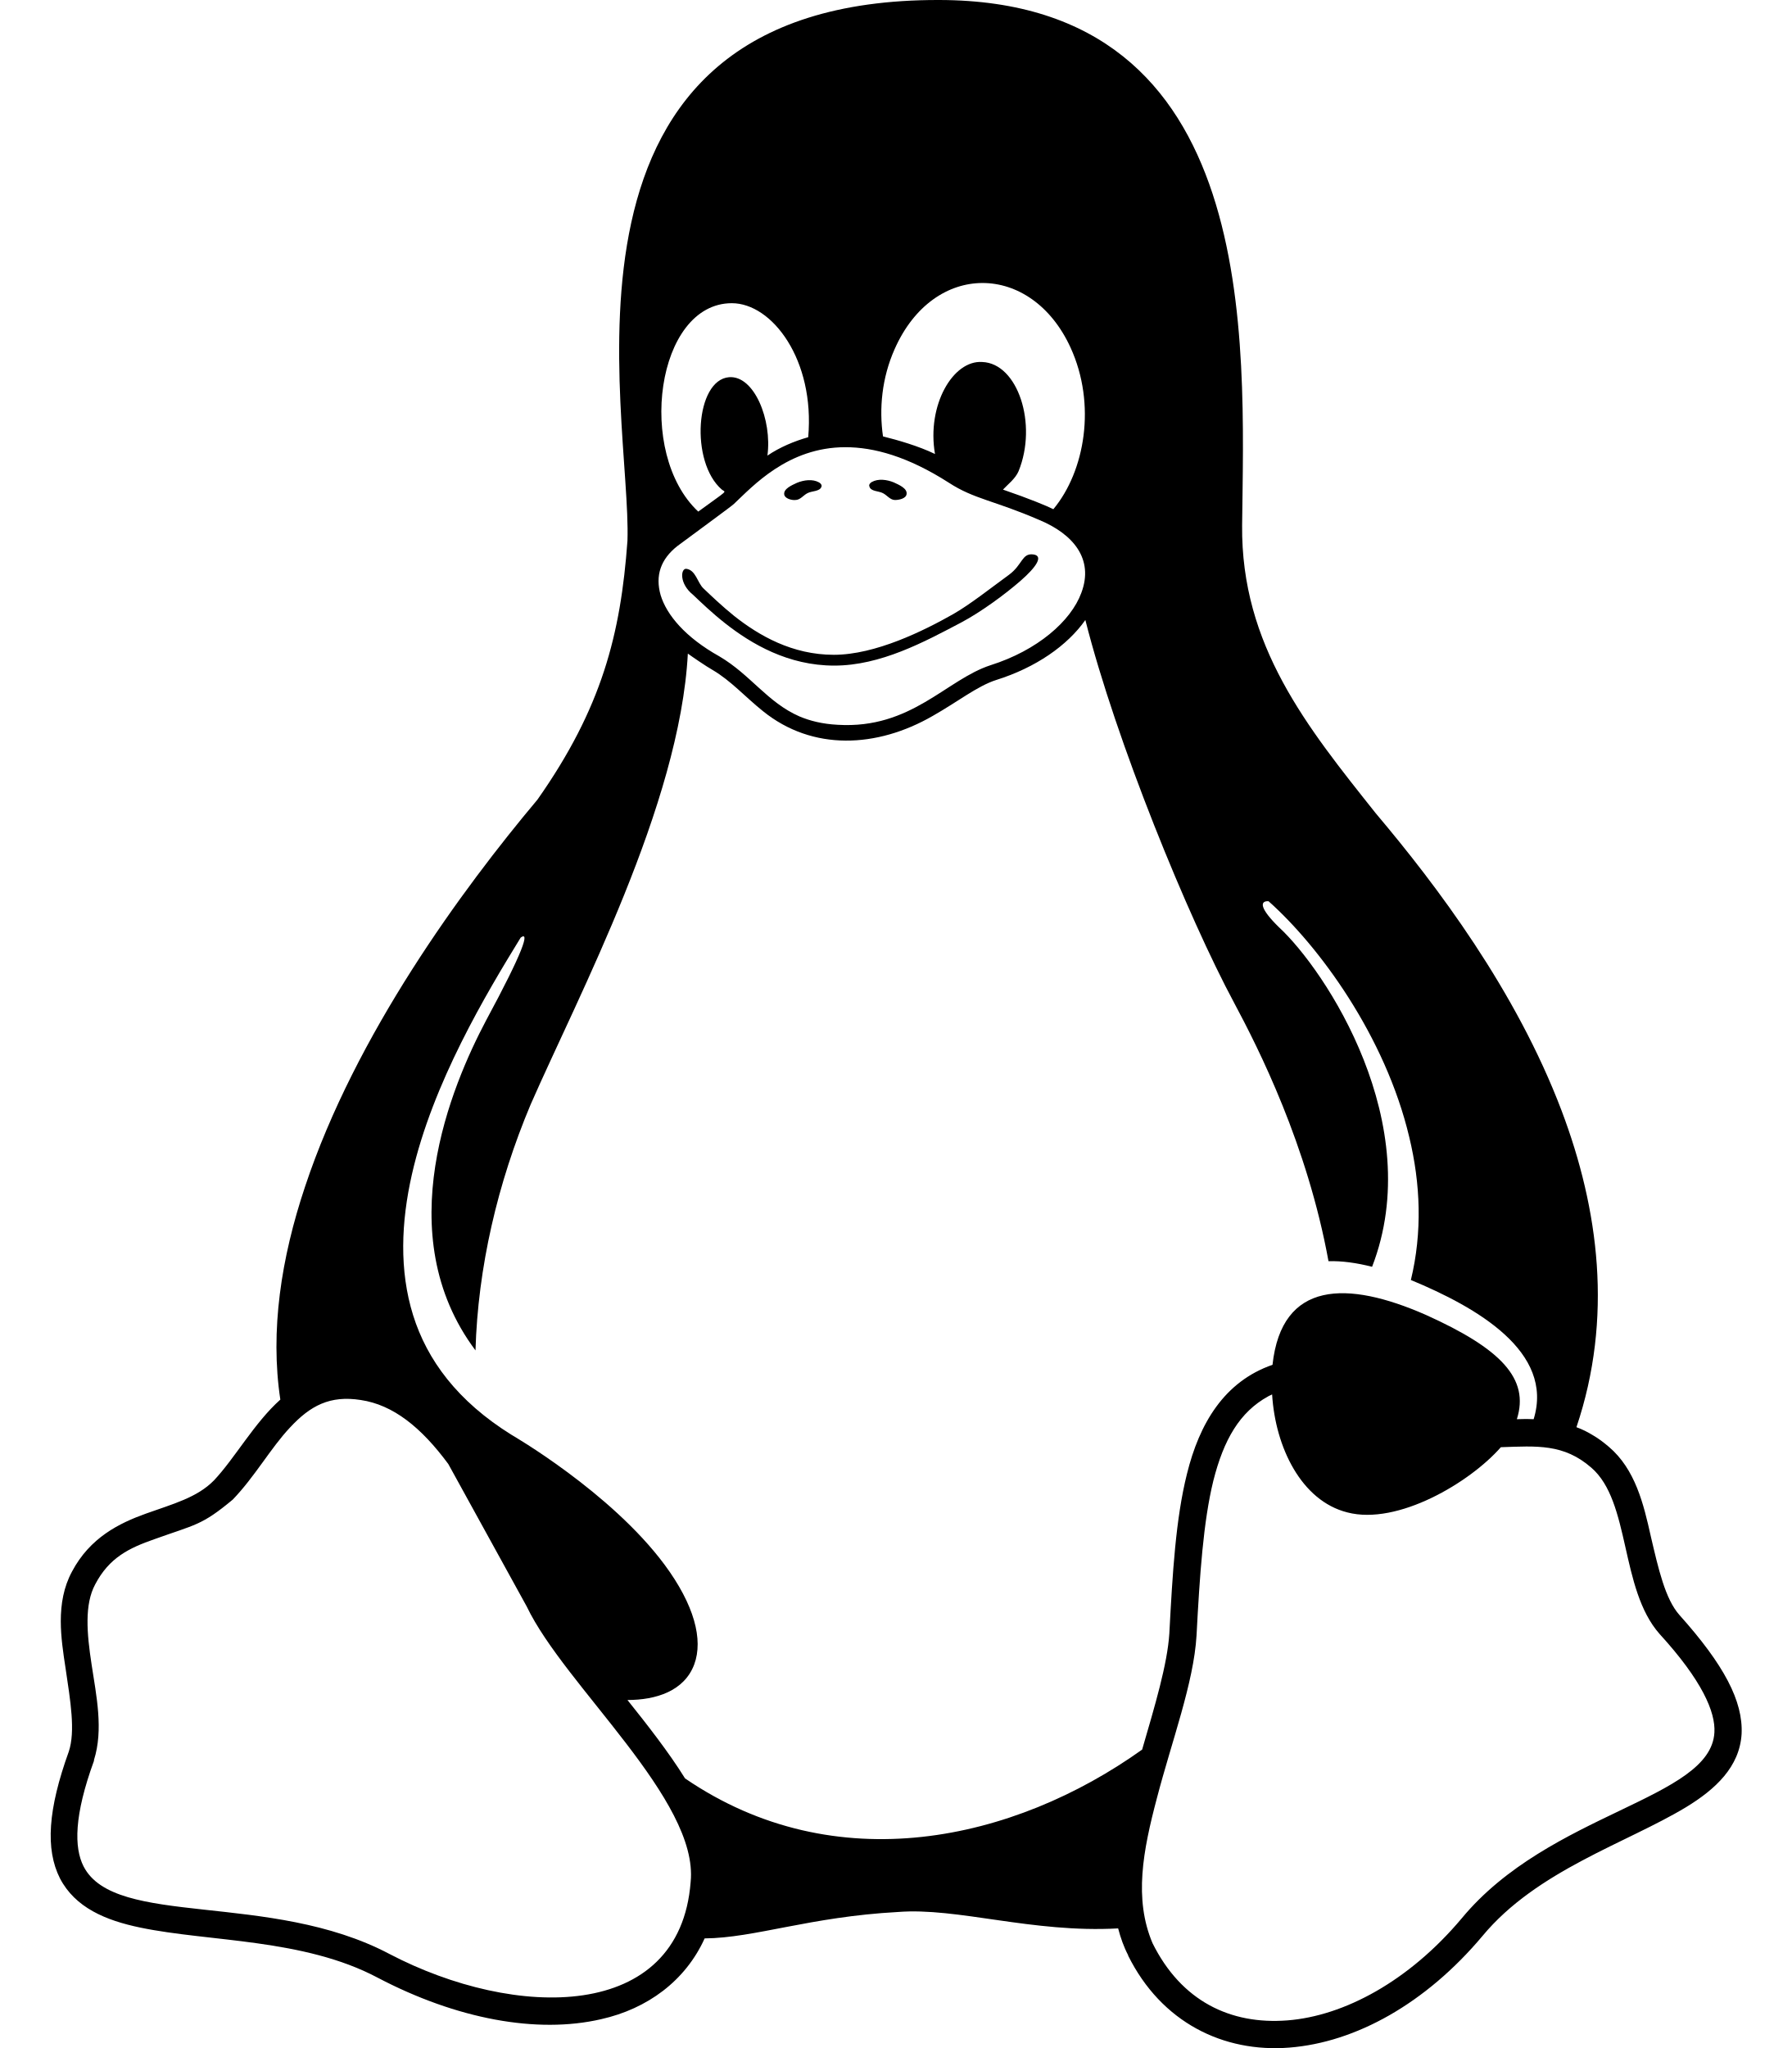
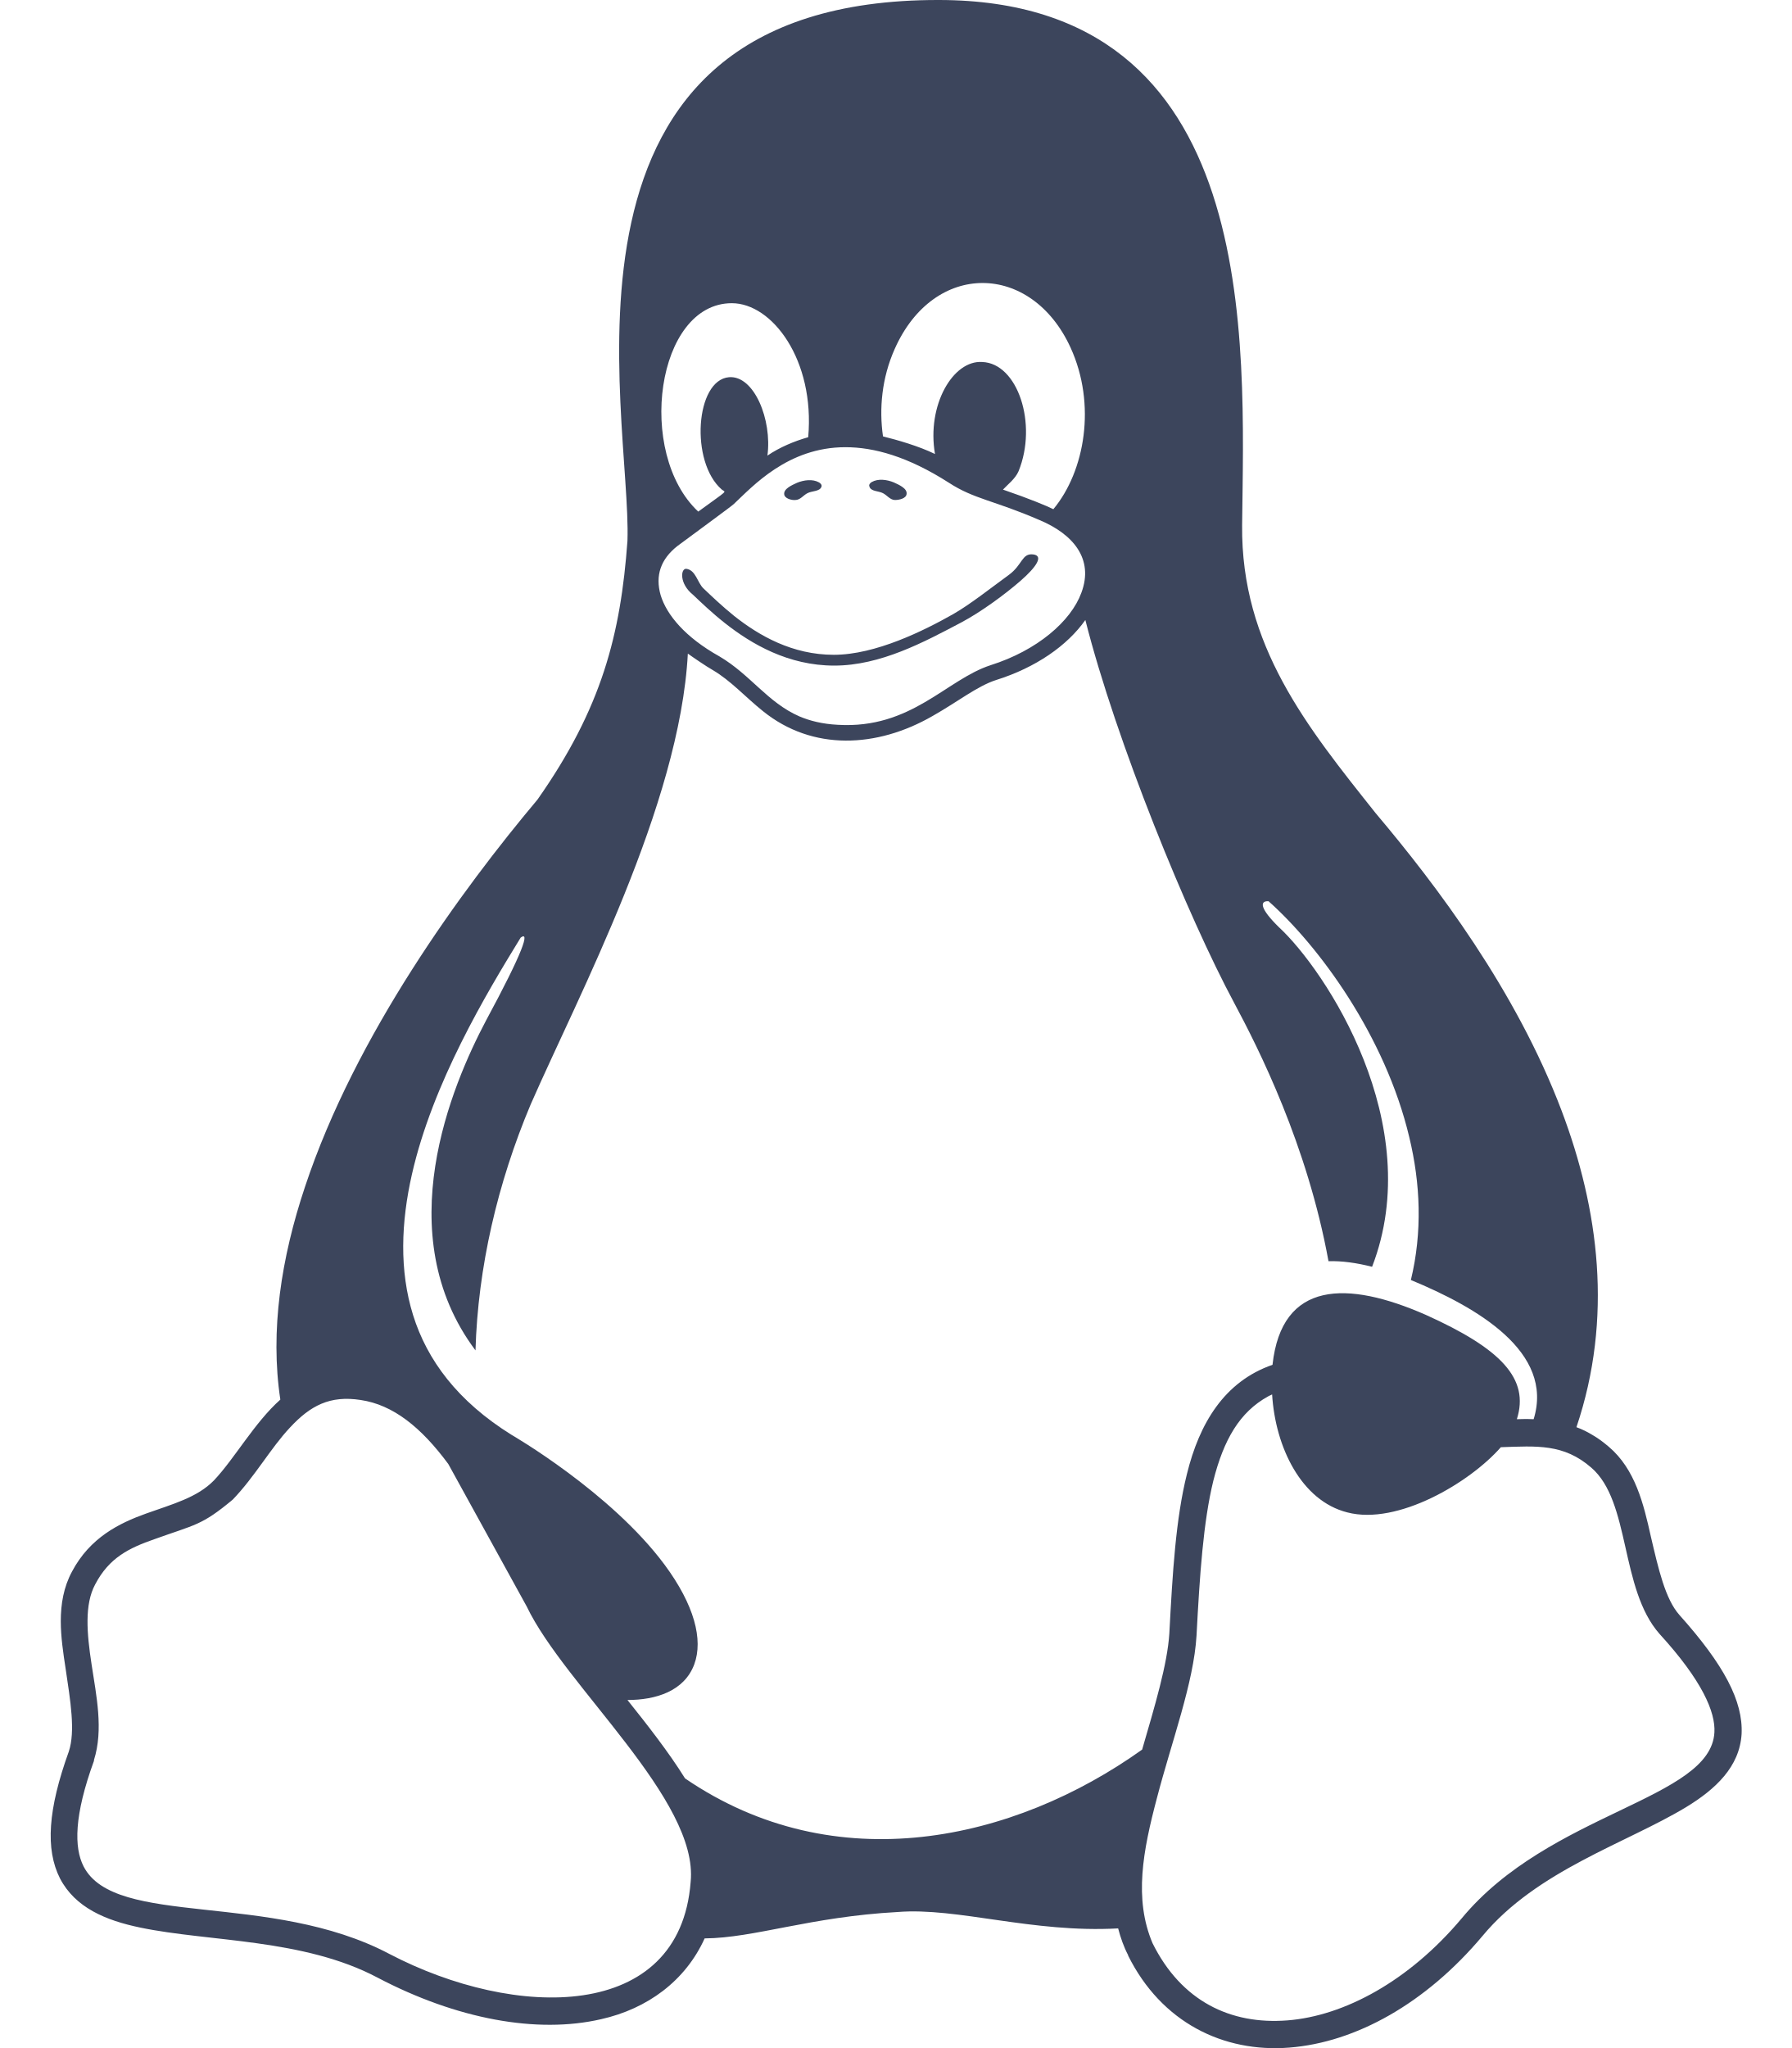
<svg xmlns="http://www.w3.org/2000/svg" aria-hidden="true" focusable="false" data-prefix="fab" data-icon="linux" class="svg-inline--fa fa-linux fa-w-14" role="img" viewBox="0 0 448 512">
-   <path fill="currentColor" d="M220.8 123.3c1 .5 1.8 1.7 3 1.7 1.1 0 2.8-.4 2.9-1.5.2-1.4-1.9-2.3-3.2-2.9-1.7-.7-3.9-1-5.5-.1-.4.2-.8.7-.6 1.1.3 1.3 2.3 1.1 3.4 1.7zm-21.9 1.7c1.2 0 2-1.2 3-1.7 1.1-.6 3.1-.4 3.5-1.6.2-.4-.2-.9-.6-1.1-1.6-.9-3.8-.6-5.5.1-1.3.6-3.4 1.5-3.2 2.9.1 1 1.8 1.5 2.8 1.4zM420 403.8c-3.6-4-5.3-11.6-7.2-19.7-1.8-8.1-3.9-16.8-10.5-22.4-1.3-1.1-2.6-2.1-4-2.9-1.3-.8-2.7-1.5-4.1-2 9.2-27.3 5.6-54.5-3.7-79.1-11.4-30.1-31.3-56.4-46.5-74.4-17.1-21.5-33.7-41.9-33.4-72C311.1 85.4 315.7.1 234.8 0 132.4-.2 158 103.4 156.9 135.2c-1.7 23.4-6.4 41.8-22.5 64.7-18.9 22.5-45.5 58.8-58.1 96.7-6 17.9-8.8 36.1-6.2 53.3-6.5 5.8-11.4 14.7-16.6 20.2-4.2 4.3-10.3 5.9-17 8.3s-14 6-18.5 14.5c-2.1 3.9-2.8 8.1-2.8 12.4 0 3.9.6 7.9 1.2 11.8 1.2 8.1 2.5 15.7.8 20.8-5.2 14.4-5.9 24.4-2.2 31.7 3.8 7.3 11.4 10.5 20.1 12.3 17.3 3.6 40.8 2.7 59.3 12.5 19.8 10.4 39.9 14.1 55.9 10.4 11.6-2.6 21.1-9.6 25.9-20.2 12.5-.1 26.3-5.4 48.3-6.6 14.9-1.2 33.6 5.3 55.1 4.1.6 2.3 1.4 4.6 2.5 6.7v.1c8.3 16.7 23.8 24.3 40.3 23 16.6-1.3 34.1-11 48.3-27.9 13.6-16.4 36-23.2 50.9-32.2 7.4-4.5 13.4-10.1 13.9-18.3.4-8.2-4.4-17.3-15.5-29.7zM223.7 87.3c9.8-22.2 34.2-21.8 44-.4 6.5 14.2 3.6 30.9-4.3 40.4-1.6-.8-5.9-2.6-12.6-4.9 1.1-1.2 3.1-2.7 3.9-4.6 4.8-11.8-.2-27-9.1-27.3-7.3-.5-13.9 10.8-11.8 23-4.1-2-9.4-3.5-13-4.4-1-6.9-.3-14.6 2.9-21.8zM183 75.8c10.1 0 20.8 14.2 19.1 33.5-3.5 1-7.1 2.5-10.2 4.6 1.2-8.9-3.3-20.1-9.6-19.6-8.4.7-9.8 21.2-1.8 28.1 1 .8 1.9-.2-5.9 5.5-15.6-14.6-10.5-52.1 8.4-52.1zm-13.6 60.7c6.2-4.6 13.6-10 14.1-10.5 4.7-4.4 13.5-14.2 27.9-14.2 7.1 0 15.6 2.3 25.9 8.9 6.3 4.1 11.3 4.4 22.6 9.3 8.4 3.5 13.7 9.7 10.5 18.2-2.6 7.1-11 14.4-22.7 18.1-11.1 3.6-19.8 16-38.2 14.9-3.9-.2-7-1-9.6-2.1-8-3.5-12.2-10.4-20-15-8.6-4.8-13.2-10.4-14.7-15.3-1.4-4.9 0-9 4.2-12.3zm3.3 334c-2.7 35.1-43.9 34.4-75.3 18-29.9-15.8-68.6-6.5-76.5-21.9-2.4-4.7-2.4-12.7 2.6-26.4v-.2c2.4-7.6.6-16-.6-23.9-1.2-7.8-1.8-15 .9-20 3.5-6.7 8.5-9.1 14.8-11.3 10.3-3.7 11.8-3.4 19.6-9.9 5.5-5.7 9.5-12.9 14.3-18 5.1-5.5 10-8.1 17.7-6.9 8.1 1.2 15.1 6.8 21.9 16l19.6 35.6c9.5 19.9 43.1 48.4 41 68.9zm-1.4-25.9c-4.1-6.6-9.6-13.6-14.4-19.6 7.1 0 14.2-2.2 16.7-8.9 2.3-6.2 0-14.9-7.4-24.9-13.5-18.2-38.3-32.5-38.3-32.5-13.5-8.4-21.1-18.7-24.6-29.9s-3-23.3-.3-35.2c5.2-22.9 18.6-45.2 27.2-59.2 2.3-1.7.8 3.2-8.7 20.8-8.5 16.1-24.4 53.3-2.6 82.4.6-20.7 5.5-41.8 13.8-61.5 12-27.4 37.3-74.9 39.3-112.7 1.1.8 4.6 3.2 6.2 4.1 4.6 2.7 8.1 6.7 12.6 10.3 12.4 10 28.5 9.2 42.4 1.2 6.2-3.5 11.2-7.5 15.9-9 9.9-3.1 17.8-8.6 22.3-15 7.7 30.4 25.7 74.3 37.2 95.7 6.1 11.4 18.3 35.5 23.6 64.6 3.3-.1 7 .4 10.9 1.4 13.8-35.7-11.7-74.2-23.3-84.9-4.7-4.6-4.9-6.6-2.6-6.5 12.6 11.2 29.2 33.7 35.2 59 2.8 11.6 3.3 23.7.4 35.7 16.4 6.8 35.9 17.9 30.7 34.8-2.2-.1-3.2 0-4.2 0 3.2-10.1-3.9-17.6-22.8-26.1-19.6-8.6-36-8.6-38.3 12.5-12.1 4.2-18.3 14.7-21.4 27.3-2.8 11.2-3.6 24.7-4.4 39.9-.5 7.7-3.6 18-6.8 29-32.1 22.9-76.7 32.9-114.3 7.2zm257.4-11.5c-.9 16.8-41.2 19.9-63.2 46.5-13.2 15.7-29.4 24.4-43.6 25.5s-26.5-4.8-33.7-19.3c-4.7-11.1-2.4-23.1 1.1-36.3 3.7-14.2 9.2-28.8 9.9-40.6.8-15.2 1.7-28.5 4.2-38.7 2.6-10.3 6.6-17.2 13.7-21.1.3-.2.7-.3 1-.5.8 13.2 7.3 26.6 18.8 29.5 12.6 3.3 30.7-7.5 38.4-16.3 9-.3 15.7-.9 22.6 5.1 9.9 8.5 7.1 30.3 17.1 41.6 10.6 11.6 14 19.5 13.7 24.6zM173.3 148.7c2 1.9 4.7 4.5 8 7.1 6.6 5.2 15.8 10.6 27.3 10.6 11.6 0 22.5-5.9 31.8-10.8 4.9-2.6 10.9-7 14.8-10.4s5.9-6.3 3.1-6.6-2.6 2.6-6 5.1c-4.4 3.2-9.7 7.4-13.9 9.8-7.4 4.2-19.5 10.2-29.9 10.2s-18.7-4.8-24.9-9.7c-3.1-2.5-5.7-5-7.7-6.9-1.5-1.4-1.9-4.6-4.3-4.9-1.4-.1-1.8 3.7 1.7 6.5z" />
+   <path fill="#3c455c" d="M220.8 123.3c1 .5 1.8 1.7 3 1.7 1.1 0 2.8-.4 2.9-1.5.2-1.4-1.9-2.3-3.2-2.9-1.7-.7-3.9-1-5.5-.1-.4.2-.8.7-.6 1.1.3 1.3 2.3 1.1 3.4 1.7zm-21.9 1.7c1.2 0 2-1.2 3-1.7 1.1-.6 3.1-.4 3.5-1.6.2-.4-.2-.9-.6-1.1-1.6-.9-3.8-.6-5.5.1-1.3.6-3.4 1.5-3.2 2.9.1 1 1.8 1.5 2.8 1.4zM420 403.8c-3.6-4-5.3-11.6-7.2-19.7-1.8-8.1-3.9-16.8-10.5-22.4-1.3-1.1-2.6-2.1-4-2.9-1.3-.8-2.7-1.5-4.1-2 9.2-27.3 5.6-54.5-3.7-79.1-11.4-30.1-31.3-56.4-46.5-74.4-17.1-21.5-33.7-41.9-33.4-72C311.1 85.4 315.7.1 234.8 0 132.4-.2 158 103.4 156.9 135.2c-1.7 23.4-6.4 41.8-22.5 64.7-18.9 22.5-45.5 58.8-58.1 96.7-6 17.9-8.8 36.1-6.2 53.3-6.5 5.8-11.4 14.7-16.6 20.2-4.2 4.3-10.3 5.9-17 8.3s-14 6-18.5 14.5c-2.1 3.9-2.8 8.1-2.8 12.4 0 3.9.6 7.9 1.2 11.8 1.2 8.1 2.5 15.7.8 20.8-5.2 14.4-5.9 24.4-2.2 31.7 3.8 7.3 11.4 10.5 20.1 12.3 17.3 3.6 40.8 2.7 59.3 12.5 19.8 10.4 39.9 14.1 55.9 10.4 11.6-2.6 21.1-9.6 25.9-20.2 12.5-.1 26.3-5.4 48.3-6.6 14.9-1.2 33.6 5.3 55.1 4.1.6 2.3 1.4 4.6 2.5 6.7v.1c8.3 16.7 23.8 24.3 40.3 23 16.6-1.3 34.1-11 48.3-27.9 13.6-16.4 36-23.2 50.9-32.2 7.4-4.5 13.4-10.1 13.9-18.3.4-8.2-4.4-17.3-15.5-29.7zM223.7 87.3c9.8-22.2 34.2-21.8 44-.4 6.5 14.2 3.6 30.9-4.3 40.4-1.6-.8-5.9-2.6-12.6-4.9 1.1-1.2 3.1-2.7 3.9-4.6 4.8-11.8-.2-27-9.1-27.3-7.3-.5-13.9 10.8-11.8 23-4.1-2-9.4-3.5-13-4.4-1-6.9-.3-14.6 2.9-21.8zM183 75.8c10.1 0 20.8 14.2 19.1 33.5-3.5 1-7.1 2.5-10.2 4.6 1.2-8.9-3.3-20.1-9.6-19.6-8.4.7-9.8 21.2-1.8 28.1 1 .8 1.9-.2-5.9 5.5-15.6-14.6-10.5-52.1 8.4-52.1zm-13.6 60.7c6.2-4.6 13.6-10 14.1-10.5 4.7-4.4 13.5-14.2 27.9-14.2 7.1 0 15.6 2.3 25.9 8.9 6.3 4.1 11.3 4.4 22.6 9.3 8.4 3.5 13.7 9.7 10.5 18.2-2.6 7.1-11 14.4-22.7 18.1-11.1 3.6-19.8 16-38.2 14.9-3.9-.2-7-1-9.6-2.1-8-3.5-12.2-10.4-20-15-8.6-4.8-13.2-10.4-14.7-15.3-1.4-4.9 0-9 4.2-12.3zm3.3 334c-2.7 35.1-43.9 34.4-75.3 18-29.9-15.8-68.6-6.5-76.5-21.9-2.4-4.7-2.4-12.7 2.6-26.4v-.2c2.4-7.6.6-16-.6-23.9-1.2-7.8-1.8-15 .9-20 3.5-6.7 8.5-9.1 14.8-11.3 10.3-3.7 11.8-3.4 19.6-9.9 5.5-5.7 9.5-12.9 14.3-18 5.1-5.5 10-8.1 17.7-6.9 8.1 1.2 15.1 6.8 21.9 16l19.6 35.6c9.5 19.9 43.1 48.4 41 68.9zm-1.4-25.9c-4.1-6.6-9.6-13.6-14.4-19.6 7.1 0 14.2-2.2 16.7-8.9 2.3-6.2 0-14.9-7.4-24.9-13.5-18.2-38.3-32.5-38.3-32.5-13.5-8.4-21.1-18.7-24.6-29.9s-3-23.3-.3-35.2c5.2-22.9 18.6-45.2 27.2-59.2 2.3-1.7.8 3.2-8.7 20.8-8.5 16.1-24.4 53.3-2.6 82.4.6-20.7 5.5-41.8 13.8-61.5 12-27.4 37.3-74.9 39.3-112.7 1.1.8 4.6 3.2 6.2 4.1 4.6 2.7 8.1 6.7 12.6 10.3 12.4 10 28.5 9.2 42.4 1.2 6.2-3.5 11.2-7.5 15.9-9 9.9-3.1 17.8-8.6 22.3-15 7.7 30.4 25.7 74.3 37.2 95.7 6.1 11.4 18.3 35.5 23.6 64.6 3.3-.1 7 .4 10.9 1.4 13.8-35.7-11.7-74.2-23.3-84.9-4.7-4.6-4.9-6.6-2.6-6.5 12.6 11.2 29.2 33.7 35.2 59 2.8 11.6 3.3 23.7.4 35.7 16.4 6.8 35.9 17.9 30.7 34.8-2.2-.1-3.2 0-4.2 0 3.2-10.1-3.9-17.6-22.8-26.1-19.6-8.6-36-8.6-38.3 12.5-12.1 4.2-18.3 14.7-21.4 27.3-2.8 11.2-3.6 24.7-4.4 39.9-.5 7.7-3.6 18-6.8 29-32.1 22.9-76.7 32.9-114.3 7.2zm257.4-11.5c-.9 16.8-41.2 19.9-63.2 46.5-13.2 15.7-29.4 24.4-43.6 25.5s-26.5-4.8-33.7-19.3c-4.7-11.1-2.4-23.1 1.1-36.3 3.7-14.2 9.2-28.8 9.9-40.6.8-15.2 1.7-28.5 4.2-38.7 2.6-10.3 6.6-17.2 13.7-21.1.3-.2.7-.3 1-.5.8 13.2 7.3 26.6 18.8 29.5 12.6 3.3 30.7-7.5 38.4-16.3 9-.3 15.7-.9 22.6 5.1 9.9 8.5 7.1 30.3 17.1 41.6 10.6 11.6 14 19.5 13.7 24.6zM173.3 148.7c2 1.9 4.7 4.5 8 7.1 6.6 5.2 15.8 10.6 27.3 10.6 11.6 0 22.5-5.9 31.8-10.8 4.9-2.6 10.9-7 14.8-10.4s5.9-6.3 3.1-6.6-2.6 2.6-6 5.1c-4.4 3.2-9.7 7.4-13.9 9.8-7.4 4.2-19.5 10.2-29.9 10.2s-18.7-4.8-24.9-9.7c-3.1-2.5-5.7-5-7.7-6.9-1.5-1.4-1.9-4.6-4.3-4.9-1.4-.1-1.8 3.7 1.7 6.5z" />
</svg>
